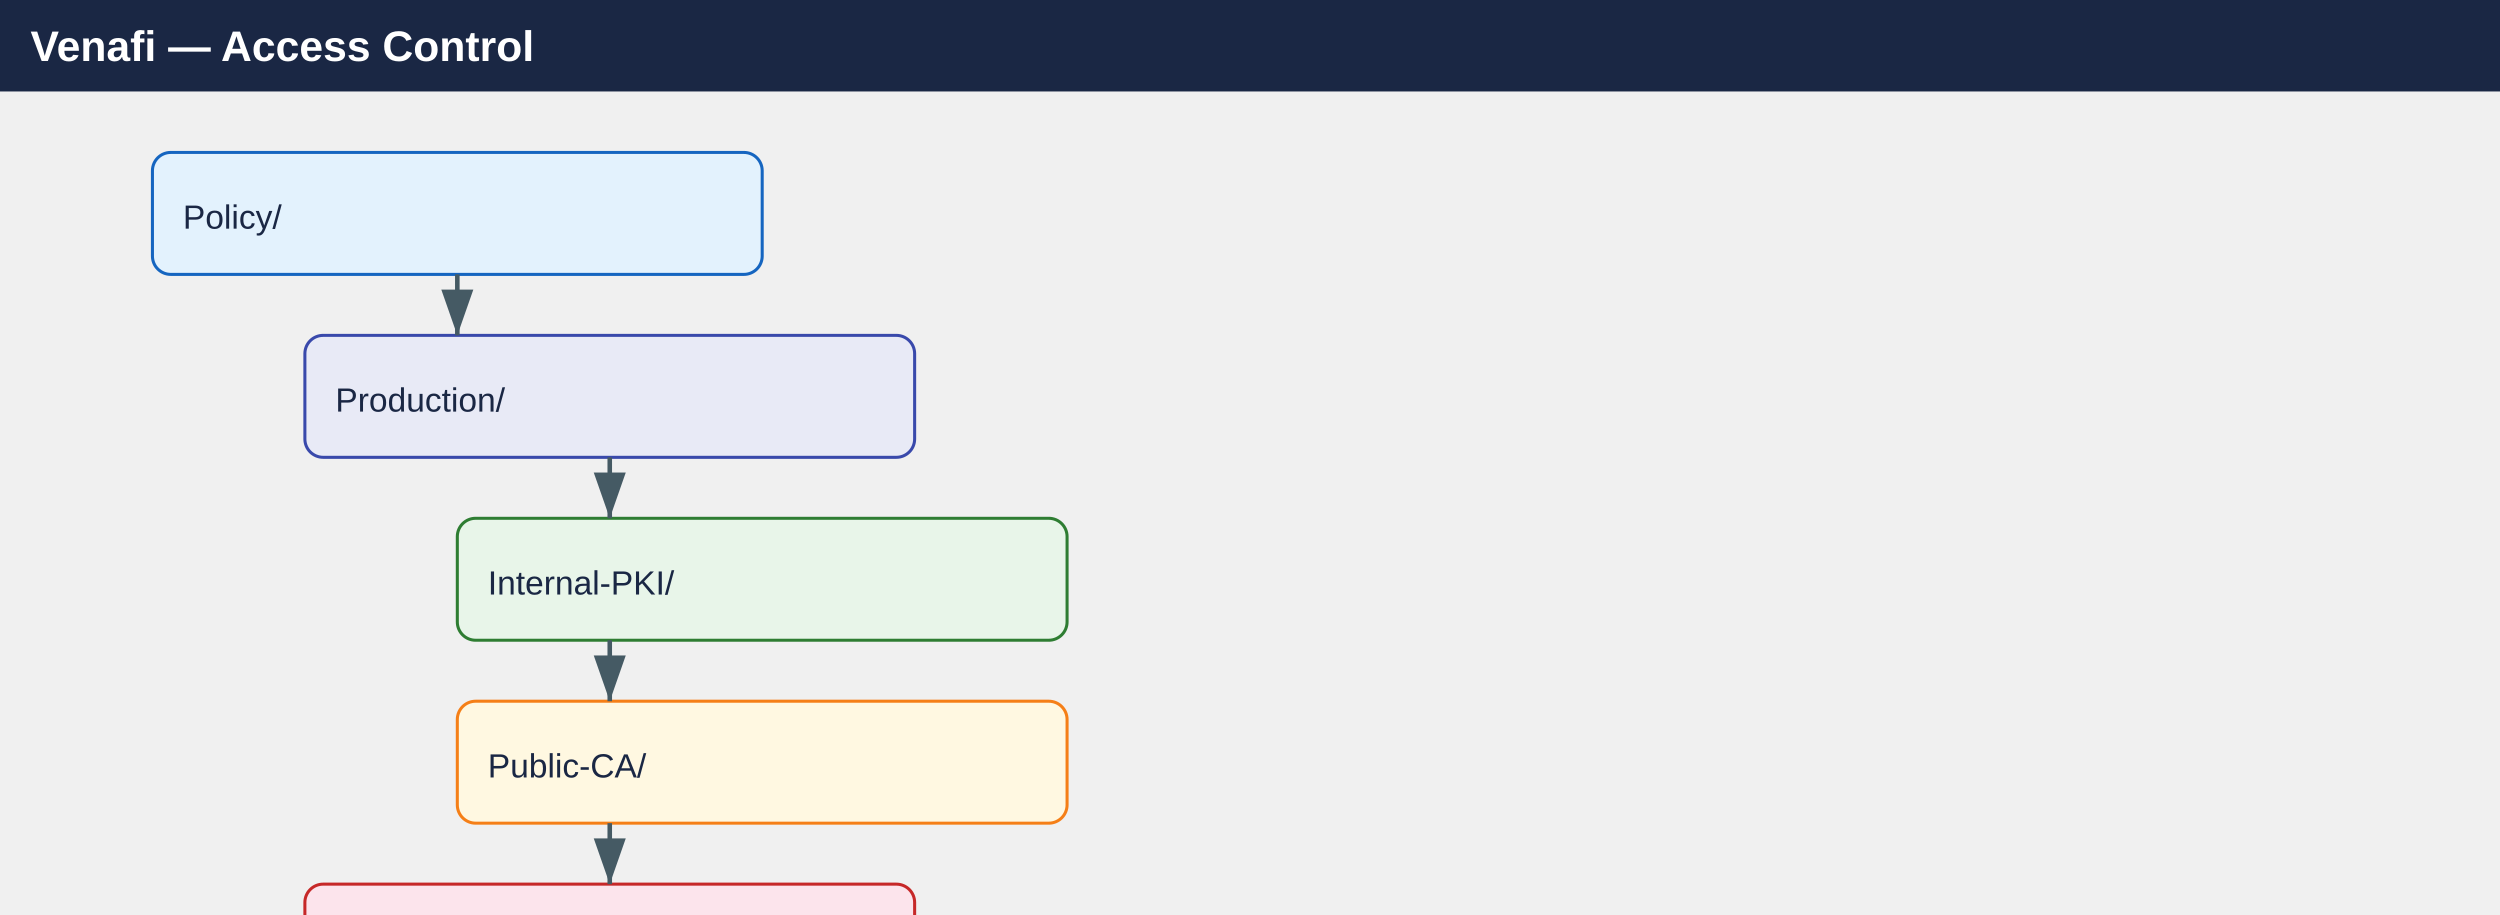
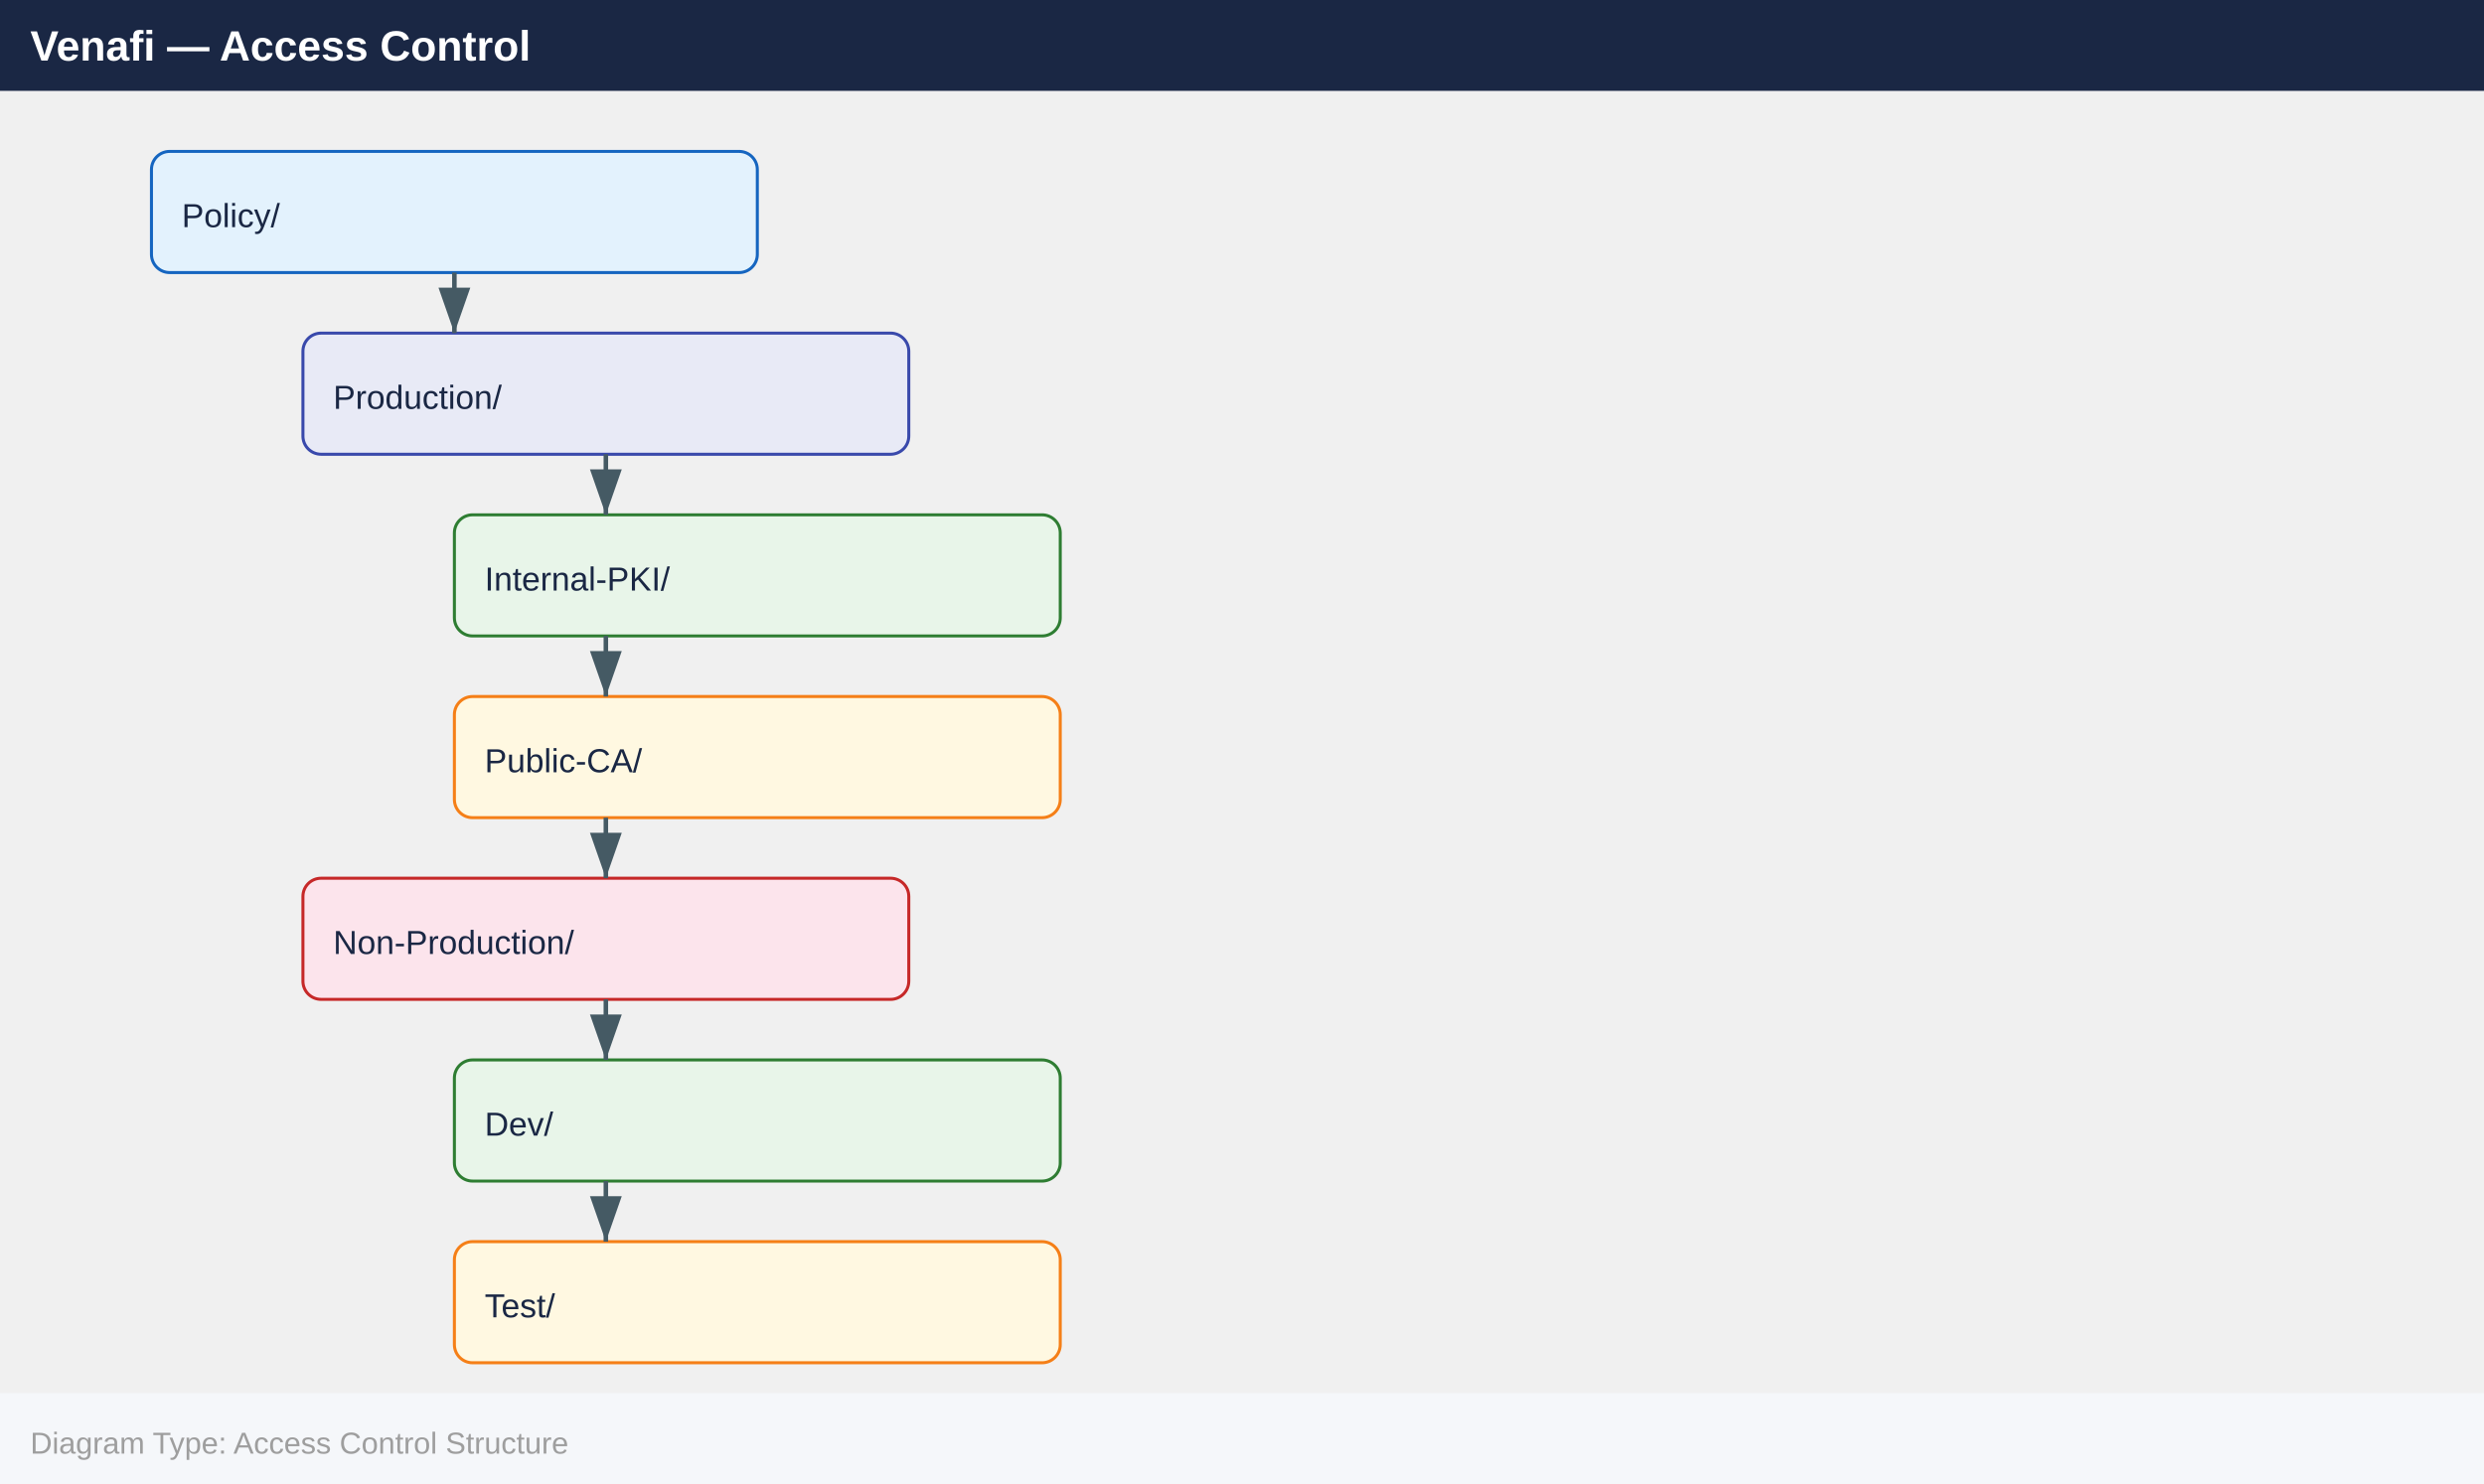
- <svg xmlns="http://www.w3.org/2000/svg" width="820" height="300" viewBox="0 0 820 300">
+ <svg xmlns="http://www.w3.org/2000/svg" width="820" height="490" viewBox="0 0 820 490">
  <defs>
    <marker id="arrowhead" markerWidth="10" markerHeight="7" refX="10" refY="3.5" orient="auto">
      <polygon points="0 0, 10 3.5, 0 7" fill="#455a64" />
    </marker>
  </defs>
  <rect x="0" y="0" width="820" height="30" fill="#1a2744" />
  <text x="10" y="20" font-family="Arial,Helvetica,sans-serif" font-size="14" font-weight="bold" fill="#ffffff">Venafi — Access Control</text>
  <rect x="50" y="50" width="200" height="40" rx="6" fill="#e3f2fd" stroke="#1565c0" />
  <text x="60" y="75" font-family="Arial,Helvetica,sans-serif" font-size="11" fill="#1a2744">Policy/</text>
  <rect x="100" y="110" width="200" height="40" rx="6" fill="#e8eaf6" stroke="#3949ab" />
  <text x="110" y="135" font-family="Arial,Helvetica,sans-serif" font-size="11" fill="#1a2744">Production/</text>
  <rect x="150" y="170" width="200" height="40" rx="6" fill="#e8f5e9" stroke="#2e7d32" />
  <text x="160" y="195" font-family="Arial,Helvetica,sans-serif" font-size="11" fill="#1a2744">Internal-PKI/</text>
  <rect x="150" y="230" width="200" height="40" rx="6" fill="#fff8e1" stroke="#f57f17" />
  <text x="160" y="255" font-family="Arial,Helvetica,sans-serif" font-size="11" fill="#1a2744">Public-CA/</text>
  <rect x="100" y="290" width="200" height="40" rx="6" fill="#fce4ec" stroke="#c62828" />
  <text x="110" y="315" font-family="Arial,Helvetica,sans-serif" font-size="11" fill="#1a2744">Non-Production/</text>
  <rect x="150" y="350" width="200" height="40" rx="6" fill="#e8f5e9" stroke="#2e7d32" />
  <text x="160" y="375" font-family="Arial,Helvetica,sans-serif" font-size="11" fill="#1a2744">Dev/</text>
  <rect x="150" y="410" width="200" height="40" rx="6" fill="#fff8e1" stroke="#f57f17" />
  <text x="160" y="435" font-family="Arial,Helvetica,sans-serif" font-size="11" fill="#1a2744">Test/</text>
  <line x1="150" y1="90" x2="150" y2="110" stroke="#455a64" stroke-width="1.5" marker-end="url(#arrowhead)" />
  <line x1="200" y1="150" x2="200" y2="170" stroke="#455a64" stroke-width="1.5" marker-end="url(#arrowhead)" />
  <line x1="200" y1="210" x2="200" y2="230" stroke="#455a64" stroke-width="1.5" marker-end="url(#arrowhead)" />
  <line x1="200" y1="270" x2="200" y2="290" stroke="#455a64" stroke-width="1.5" marker-end="url(#arrowhead)" />
  <line x1="200" y1="330" x2="200" y2="350" stroke="#455a64" stroke-width="1.5" marker-end="url(#arrowhead)" />
  <line x1="200" y1="390" x2="200" y2="410" stroke="#455a64" stroke-width="1.5" marker-end="url(#arrowhead)" />
  <rect x="0" y="460" width="820" height="30" fill="#f5f7fa" />
  <text x="10" y="480" font-family="Arial,Helvetica,sans-serif" font-size="10" fill="#9e9e9e">Diagram Type: Access Control Structure</text>
</svg>
